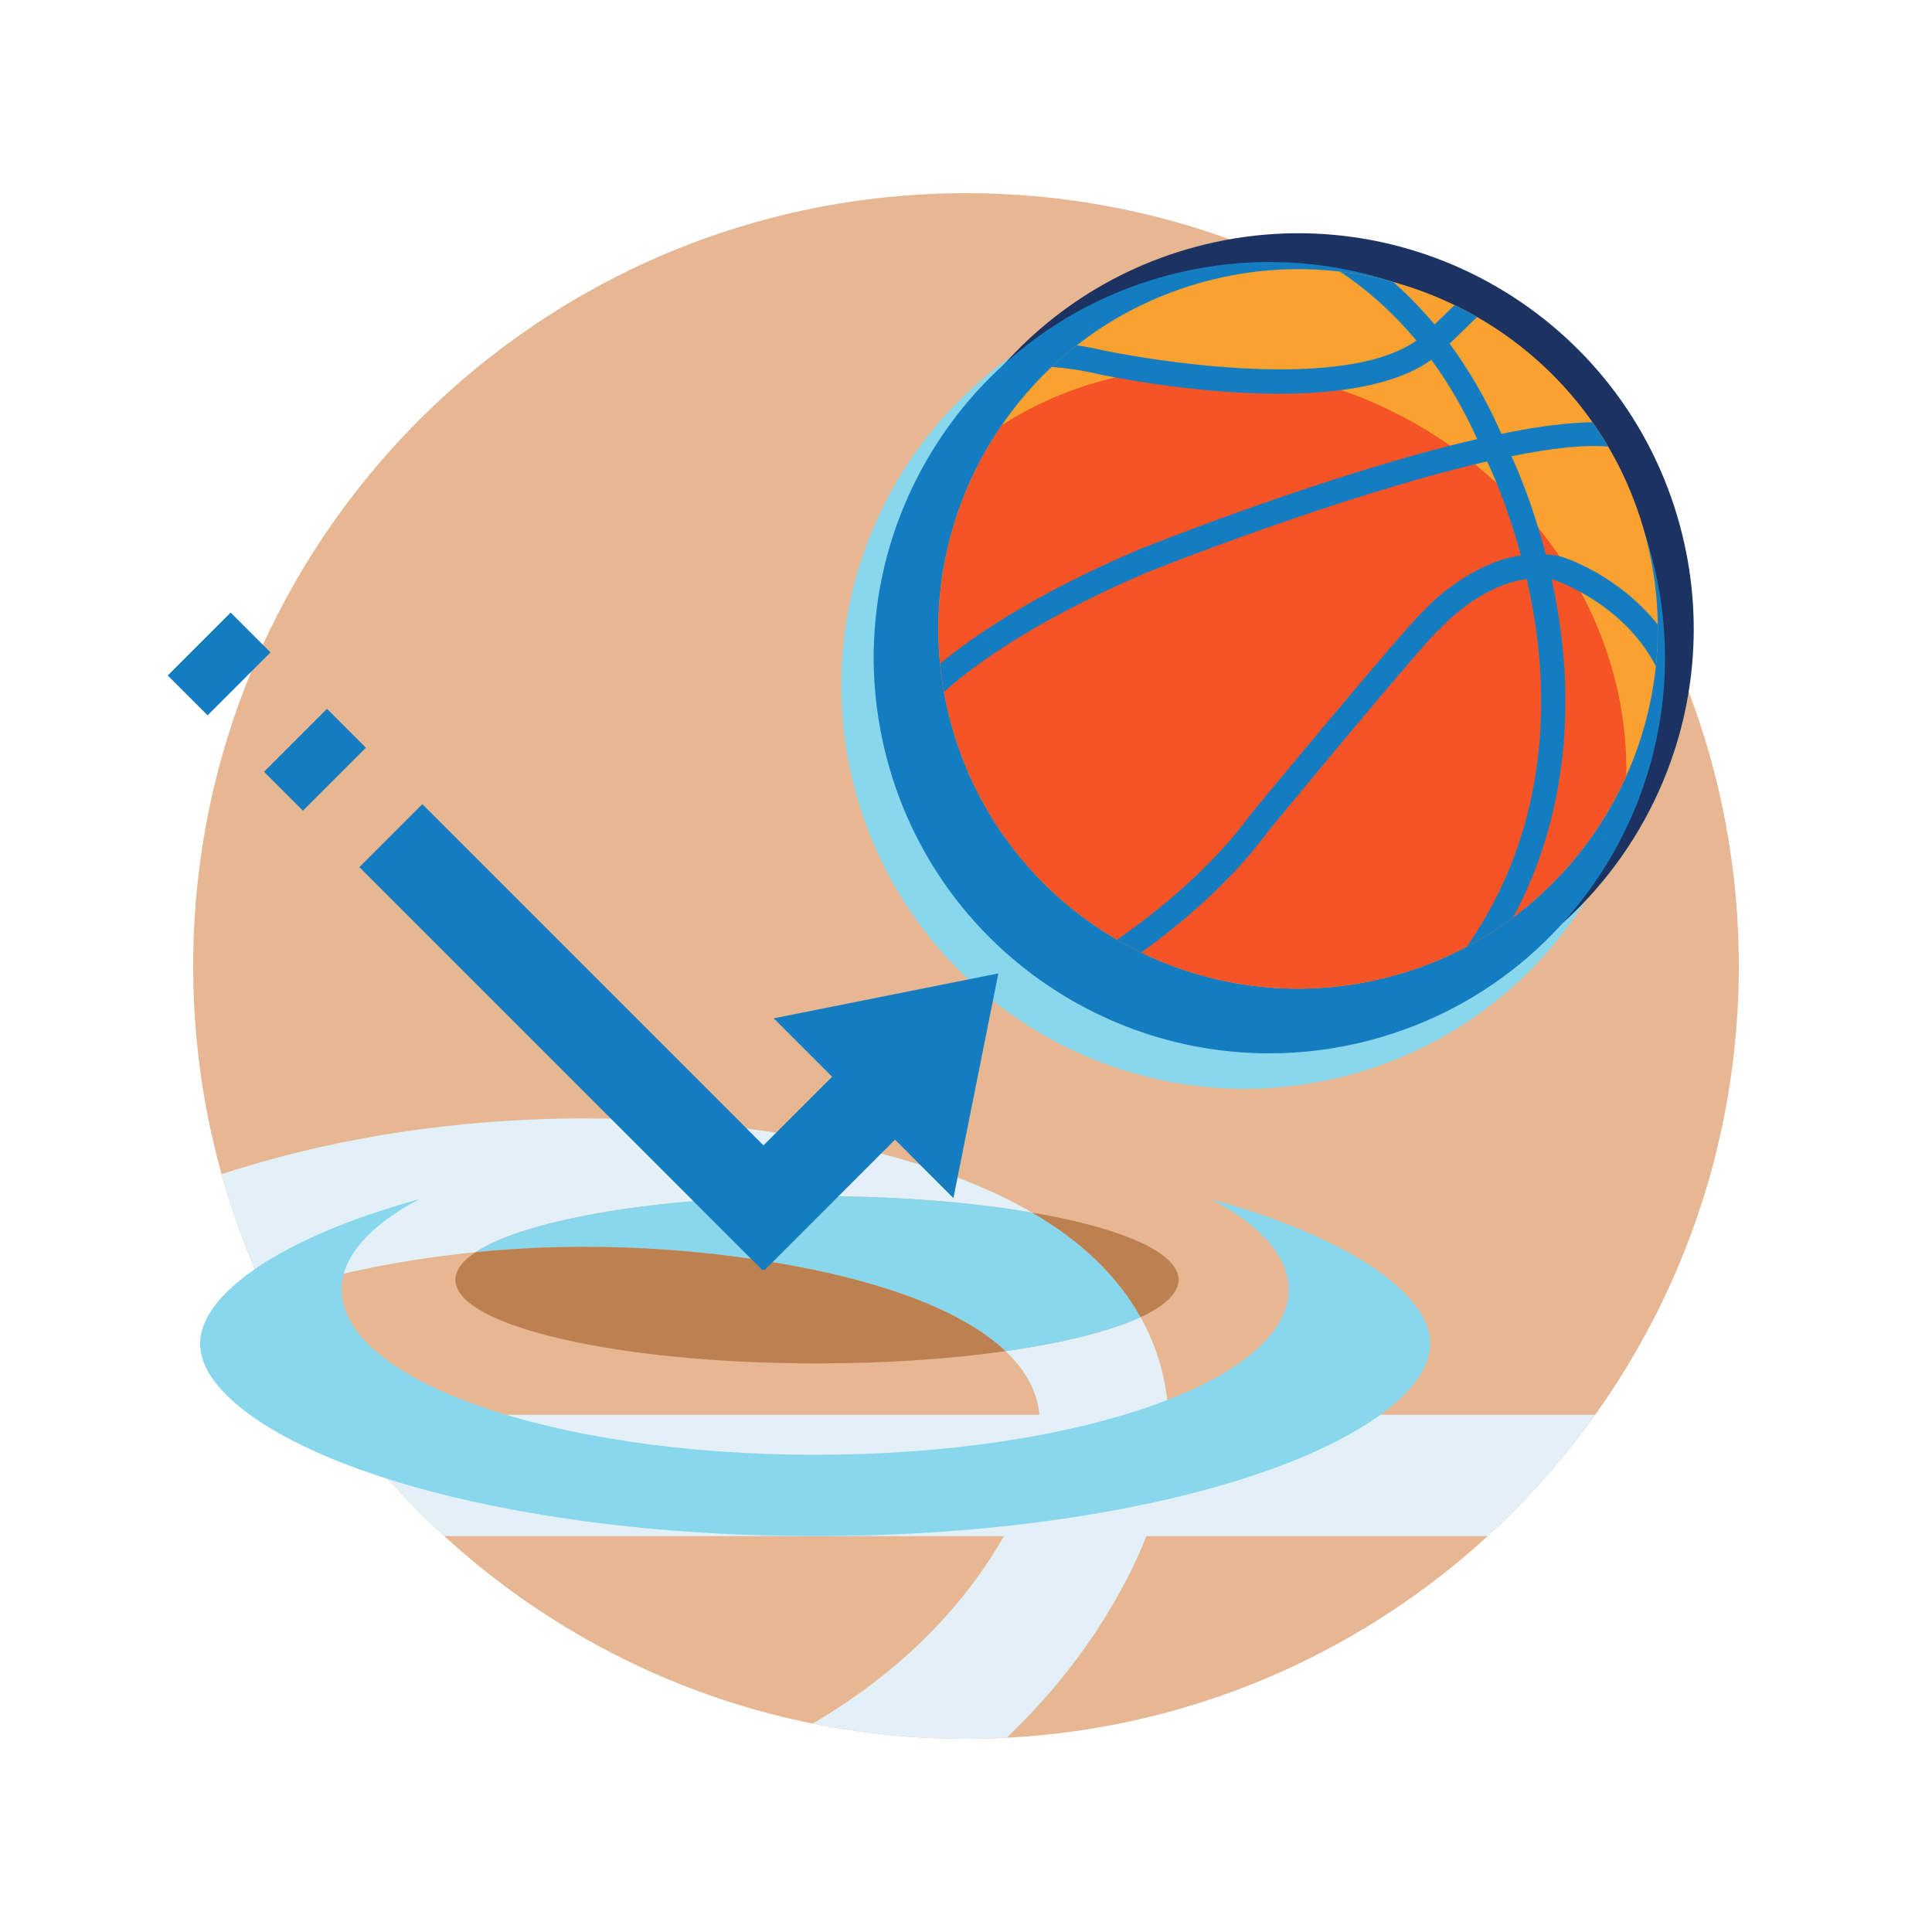
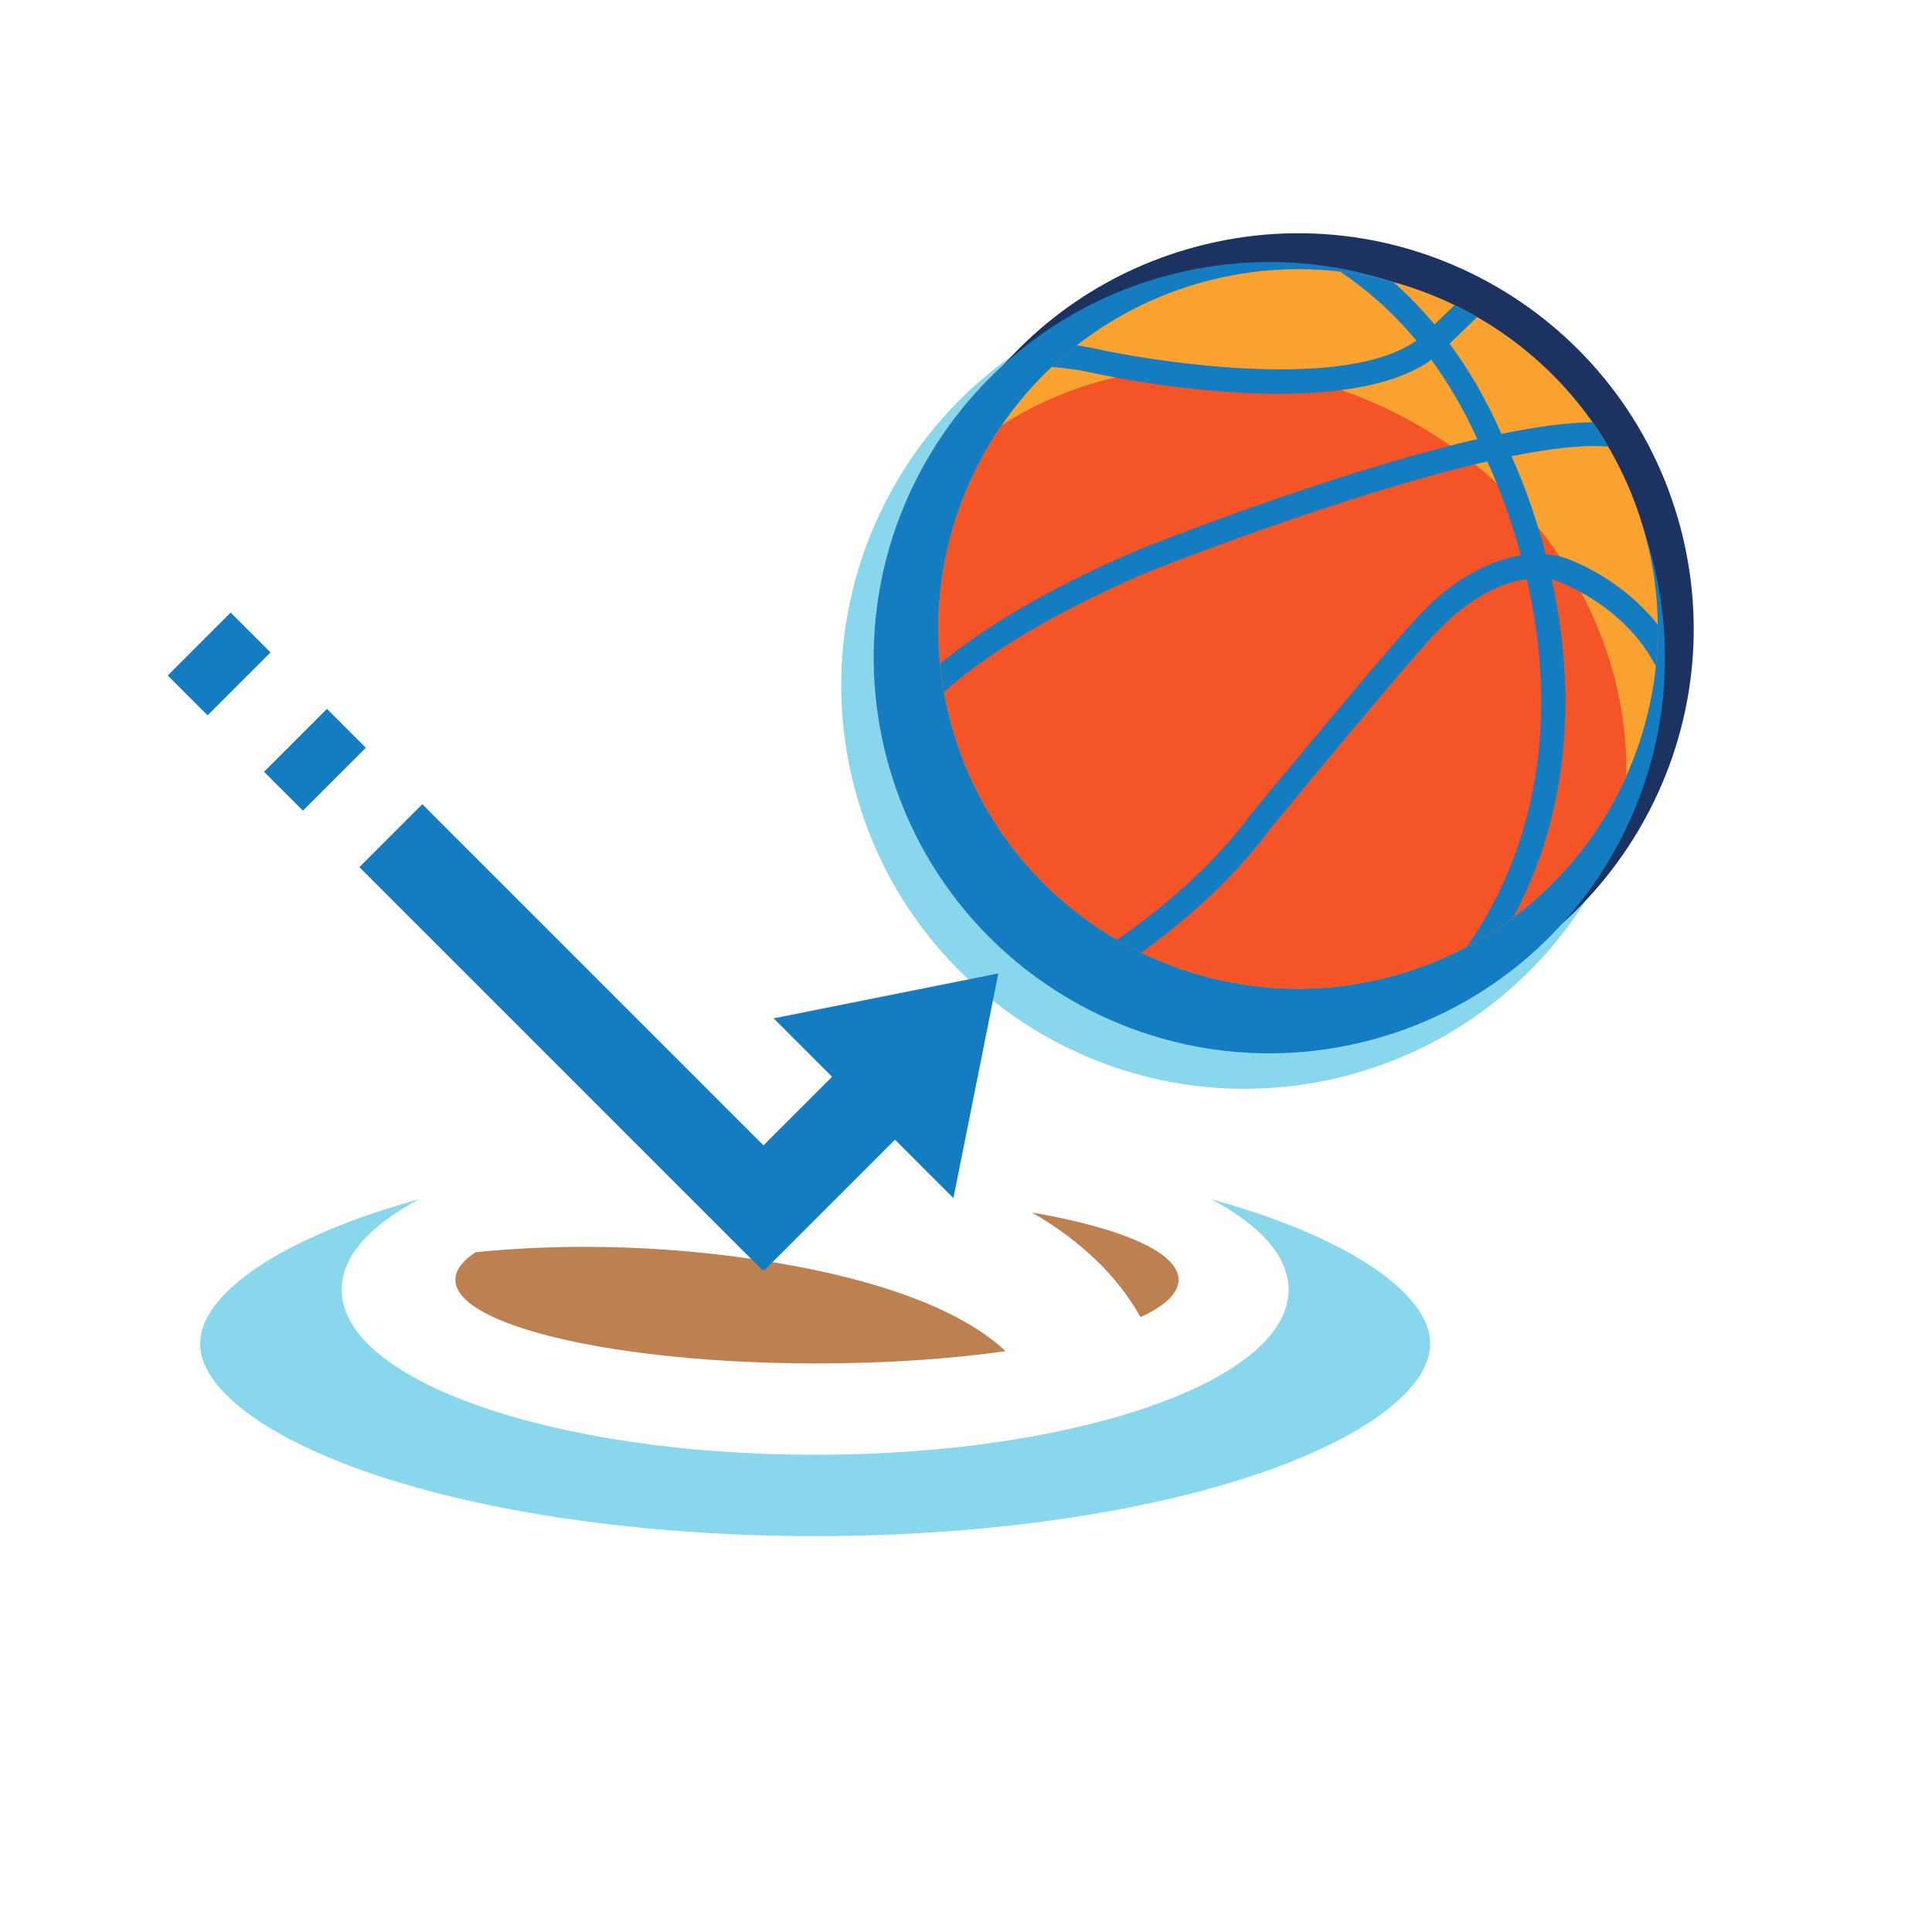
- <svg xmlns="http://www.w3.org/2000/svg" width="100%" height="100%" viewBox="-82.612 -77.677 965.227 965.227" version="1.1" xml:space="preserve" style="fill-rule:evenodd;clip-rule:evenodd;stroke-linejoin:round;stroke-miterlimit:2;">
-   <g transform="matrix(1.85928,0,0,1.85928,0,-8.97213)">
-     <path d="M422.794,222.618C422.794,107.932 329.825,14.961 215.14,14.961C100.451,14.961 7.482,107.932 7.482,222.618C7.482,337.303 100.451,430.274 215.14,430.274C329.825,430.275 422.794,337.303 422.794,222.618Z" style="fill:rgb(230,183,146);fill-rule:nonzero;" />
-     <path d="M232.923,288.873C215.789,278.894 192.772,271.708 164.012,267.391C147.098,264.852 129.804,263.565 112.611,263.565C87.327,263.565 52.008,266.477 15.115,278.566C18.247,289.787 22.302,300.623 27.186,310.992C46.964,304.607 66.27,301.196 83.367,299.513C96.629,290.749 132.713,284.456 175.099,284.456C196.753,284.456 216.762,286.098 232.923,288.873Z" style="fill:rgb(227,240,248);" />
-     <path d="M225.761,326.112C228.981,329.155 231.382,332.395 232.916,335.809C233.947,338.103 234.592,340.578 234.893,343.214L46.074,343.214C54.546,355.069 64.235,365.993 74.956,375.809L225.351,375.809C224.23,377.745 223.033,379.713 221.719,381.731C209.522,400.463 193.007,414.98 173.942,426.179C187.259,428.859 201.032,430.273 215.139,430.273C218.8,430.273 222.437,430.176 226.052,429.988C235.191,421.296 243.484,411.555 250.641,400.566C256.189,392.047 260.482,383.796 263.604,375.81L355.318,375.81C366.04,365.994 375.73,355.07 384.201,343.215L269.552,343.215C269.17,335.696 267.47,328.502 264.397,321.665C263.68,320.069 262.894,318.505 262.038,316.973C253.87,320.747 241.244,323.917 225.761,326.112Z" style="fill:rgb(227,240,248);" />
-     <g transform="matrix(1,0,0,1,-73.1467,0)">
-       <path d="M156.514,299.513C169.776,290.749 205.859,284.456 248.246,284.456C269.9,284.456 289.908,286.098 306.07,288.873C319.309,296.584 329.036,305.963 335.185,316.973C327.017,320.747 314.391,323.917 298.908,326.112C287.014,314.871 263.937,306.309 232.036,301.521C216.813,299.236 201.243,298.078 185.758,298.078C177.176,298.078 167.283,298.452 156.514,299.513Z" style="fill:rgb(137,215,237);" />
-     </g>
+ <svg xmlns="http://www.w3.org/2000/svg" width="100%" height="100%" viewBox="-0 0 965.227 965.227" version="1.1" xml:space="preserve" style="fill-rule:evenodd;clip-rule:evenodd;stroke-linejoin:round;stroke-miterlimit:2;">
+   <g transform="matrix(1.85928,0,0,1.85928,82.6115,68.7051)">
    <g transform="matrix(1,0,0,1,-73.1467,0)">
      <path d="M306.07,288.873C329.931,292.97 345.406,299.537 345.406,306.933C345.406,310.54 341.725,313.95 335.185,316.973C329.036,305.963 319.309,296.584 306.07,288.873Z" style="fill:rgb(188,128,81);" />
    </g>
    <g transform="matrix(1,0,0,1,-73.1467,0)">
      <path d="M298.908,326.112C284.153,328.204 266.804,329.41 248.246,329.41C194.622,329.41 151.086,319.338 151.086,306.933C151.086,304.333 152.998,301.836 156.514,299.513C167.283,298.452 177.176,298.078 185.758,298.078C201.243,298.078 216.813,299.236 232.036,301.521C263.937,306.309 287.014,314.871 298.908,326.112Z" style="fill:rgb(188,128,81);" />
    </g>
    <g transform="matrix(-0.567854,-0.321942,0.321942,-0.567854,419.023,260.809)">
      <g transform="matrix(0.714229,0.726411,-0.726411,0.714229,260.645,-287.269)">
        <path d="M360.671,130.945C330.781,96.006 286.403,73.838 236.816,73.838C146.808,73.838 73.834,146.808 73.834,236.82C73.834,287.843 97.289,333.365 133.989,363.251C162.04,386.092 197.82,399.802 236.816,399.802C326.831,399.802 399.798,326.835 399.798,236.82C399.798,196.391 385.045,159.429 360.671,130.945Z" style="fill:rgb(137,215,237);fill-rule:nonzero;" />
      </g>
      <g transform="matrix(0.636892,0.647754,-0.647754,0.636892,252.662,-219.254)">
        <path d="M373.035,120.367C399.844,151.697 416.07,192.352 416.07,236.82C416.07,335.822 335.818,416.074 236.816,416.074C193.923,416.074 154.568,400.992 123.714,375.869C83.353,343.001 57.562,292.934 57.562,236.82C57.562,137.821 137.822,57.566 236.816,57.566C291.352,57.566 340.162,81.941 373.035,120.367Z" style="fill:rgb(28,50,97);fill-rule:nonzero;" />
      </g>
      <g transform="matrix(0.636892,0.647754,-0.647754,0.636892,257.114,-235.384)">
        <path d="M373.035,120.367C399.844,151.697 416.07,192.352 416.07,236.82C416.07,335.822 335.818,416.074 236.816,416.074C193.923,416.074 154.568,400.992 123.714,375.869C83.353,343.001 57.562,292.934 57.562,236.82C57.562,137.821 137.822,57.566 236.816,57.566C291.352,57.566 340.162,81.941 373.035,120.367Z" style="fill:rgb(20,124,193);fill-rule:nonzero;" />
      </g>
      <g transform="matrix(0.636892,0.647754,-0.647754,0.636892,252.662,-219.254)">
        <path d="M360.671,130.945C330.781,96.006 286.403,73.838 236.816,73.838C146.808,73.838 73.834,146.808 73.834,236.82C73.834,287.843 97.289,333.365 133.989,363.251C162.04,386.092 197.82,399.802 236.816,399.802C326.831,399.802 399.798,326.835 399.798,236.82C399.798,196.391 385.045,159.429 360.671,130.945Z" style="fill:rgb(249,162,47);fill-rule:nonzero;" />
      </g>
      <g transform="matrix(0.636892,0.647754,-0.647754,0.636892,252.662,-219.254)">
        <path d="M311.944,313.197C363.116,262.021 379.862,190.588 360.671,130.945C330.781,96.006 286.403,73.838 236.816,73.838C146.808,73.838 73.834,146.808 73.834,236.82C73.834,287.843 97.289,333.365 133.989,363.251C192.738,380.3 261.995,363.15 311.944,313.197Z" style="fill:rgb(245,84,38);fill-rule:nonzero;" />
      </g>
      <g transform="matrix(-0.618353,0.350572,-0.350572,-0.618353,684.18,23.7654)">
        <path d="M661.462,61.078C672.284,75.7 682.518,92.957 691.486,113.298C711.226,109.26 729.356,106.752 744.229,106.599C747.444,111.188 750.463,115.893 753.283,120.702C739.052,119.429 719.455,121.79 697.298,126.259C701.334,135.025 709.962,155.369 717.156,183.132C719.79,183.31 722.451,183.624 725.146,184.199C728.504,184.917 759.181,195.173 782.016,223.756C782.123,231.794 781.764,239.862 780.929,247.919C762.859,212.764 725.723,199.159 721.85,197.84C721.435,197.756 721.022,197.683 720.61,197.618C722.97,208.472 725.026,220.16 726.455,232.579C731.54,276.789 729.072,335.918 698.312,393.268C689.765,399.638 680.779,405.308 671.448,410.254C714.297,348.96 718.042,282.279 712.505,234.196C711.001,221.087 708.746,208.767 706.151,197.416C678.657,201.001 656.571,225.476 656.309,225.769C656.25,225.835 656.188,225.898 656.122,225.958L655.544,226.486C655.497,226.529 655.449,226.57 655.399,226.609C649.704,231.096 593.825,298.037 557.563,342.022C535.764,371.918 506.672,396.515 482.868,413.722C478.873,411.781 474.914,409.7 470.997,407.479C470.307,407.088 469.622,406.694 468.939,406.297C492.879,389.539 524.012,364.278 546.332,333.587C546.364,333.544 546.396,333.502 546.43,333.461C546.43,333.461 635.54,225.541 646.147,216.069C649.356,212.556 672.636,188.291 702.747,183.71C694.986,154.87 685.798,134.694 683.217,129.297C598.944,148.611 488.826,192.506 486.314,193.513C427.681,218.69 391.282,242.645 368.696,262.706C367.73,257.289 366.976,251.83 366.439,246.343C390.557,226.448 426.707,203.84 480.914,180.564L480.971,180.54C487.507,177.916 593.026,135.812 677.487,116.348C669.455,98.609 660.426,83.408 650.897,70.407C649.142,71.682 647.31,72.896 645.366,74.019C622.915,86.981 589.233,90.591 556.512,90.054C507.934,89.257 461.536,79.456 458.161,78.731L458.117,78.721C448.696,76.53 439.601,75.207 430.973,74.529C435.654,70.124 440.515,65.96 445.537,62.043C450.644,62.806 455.876,63.791 461.214,65.032C462.977,65.403 511.81,75.603 560.779,75.959C592.065,76.186 623.445,72.511 642.246,59.319C627.593,41.716 612.244,28.794 598.063,19.368C608.379,20.577 618.67,22.571 628.849,25.372C636.84,32.429 644.89,40.579 652.746,49.98L664.366,38.745C668.433,40.716 672.463,42.83 676.451,45.091L677.425,45.647L661.462,61.078Z" style="fill:rgb(20,124,193);" />
      </g>
    </g>
    <g transform="matrix(0.16256,-0.16256,0.44055,0.44055,210.636,317.258)">
      <path d="M-113,-70.993L-113,-109.367L102.709,-109.367L102.709,-145L325.558,-90.18L102.709,-35.361L102.709,-70.993L-113,-70.993Z" style="fill:rgb(20,124,193);" />
    </g>
    <g transform="matrix(0.36437,0.36437,-0.44055,0.44055,10.5404,217.004)">
      <path d="M-13.306,-70.993L-41.989,-70.993L-41.989,-109.367L-13.306,-109.367L-13.306,-70.993ZM28.326,-109.367L325.558,-109.367L325.558,-70.993L28.326,-70.993L28.326,-109.367ZM-83.621,-70.993L-113,-70.993L-113,-109.367L-83.621,-109.367L-83.621,-70.993Z" style="fill:rgb(20,124,193);" />
    </g>
    <g transform="matrix(0.697494,0,0,0.764163,-3.28069,-0.349032)">
      <path d="M102.469,373.78C95.889,375.445 89.599,377.204 83.655,379.063C62.015,385.829 44.81,393.878 33.655,402.125C22.501,410.372 18.093,417.998 18.093,424.595C18.093,431.19 22.501,438.815 33.655,447.062C44.81,455.309 62.015,463.358 83.655,470.125C126.933,483.658 187.809,492.25 255.03,492.25C322.253,492.25 383.128,483.658 426.406,470.125C448.046,463.358 465.252,455.309 476.406,447.062C487.561,438.816 491.969,431.19 491.969,424.594C491.969,417.998 487.559,410.372 476.405,402.124C465.251,393.878 448.045,385.829 426.405,379.062C420.461,377.204 414.172,375.445 407.593,373.782C426.446,382.922 437.437,393.842 437.437,405.594C437.437,437.66 355.772,463.656 255.03,463.656C154.29,463.656 72.625,437.66 72.625,405.594C72.625,393.844 83.615,382.921 102.469,373.781L102.469,373.78Z" style="fill:rgb(137,215,237);fill-rule:nonzero;" />
    </g>
  </g>
</svg>
